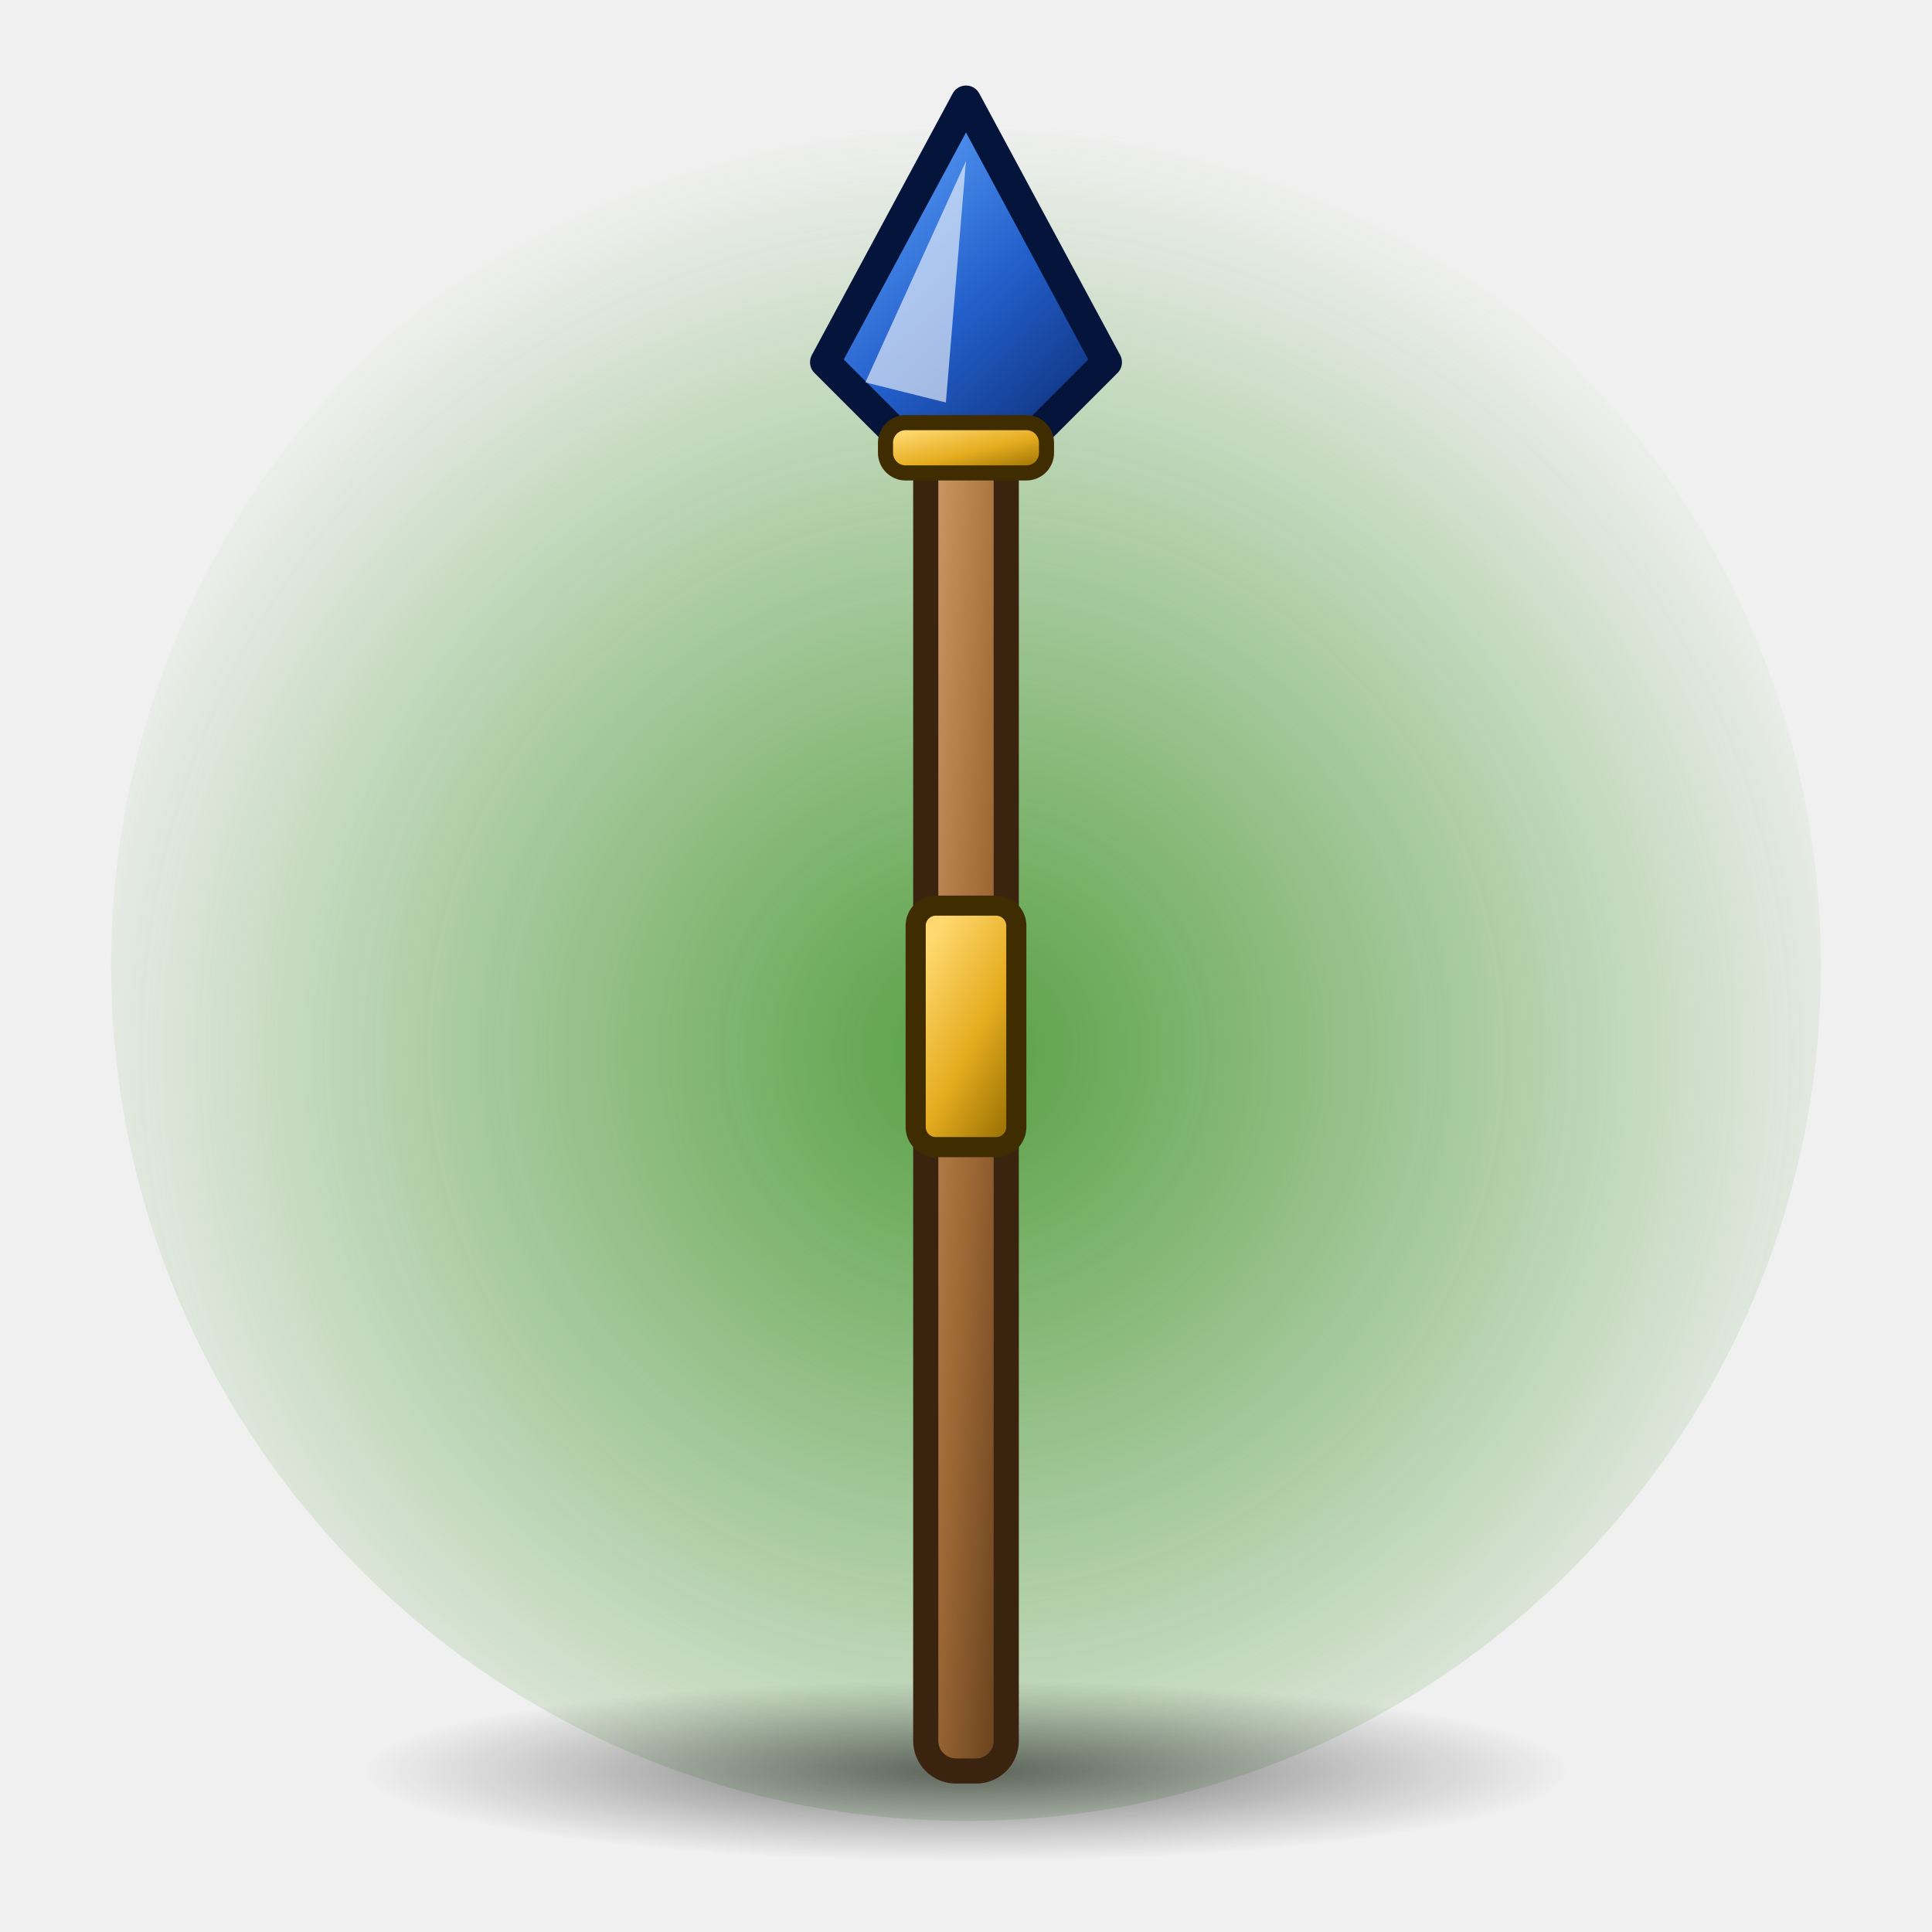
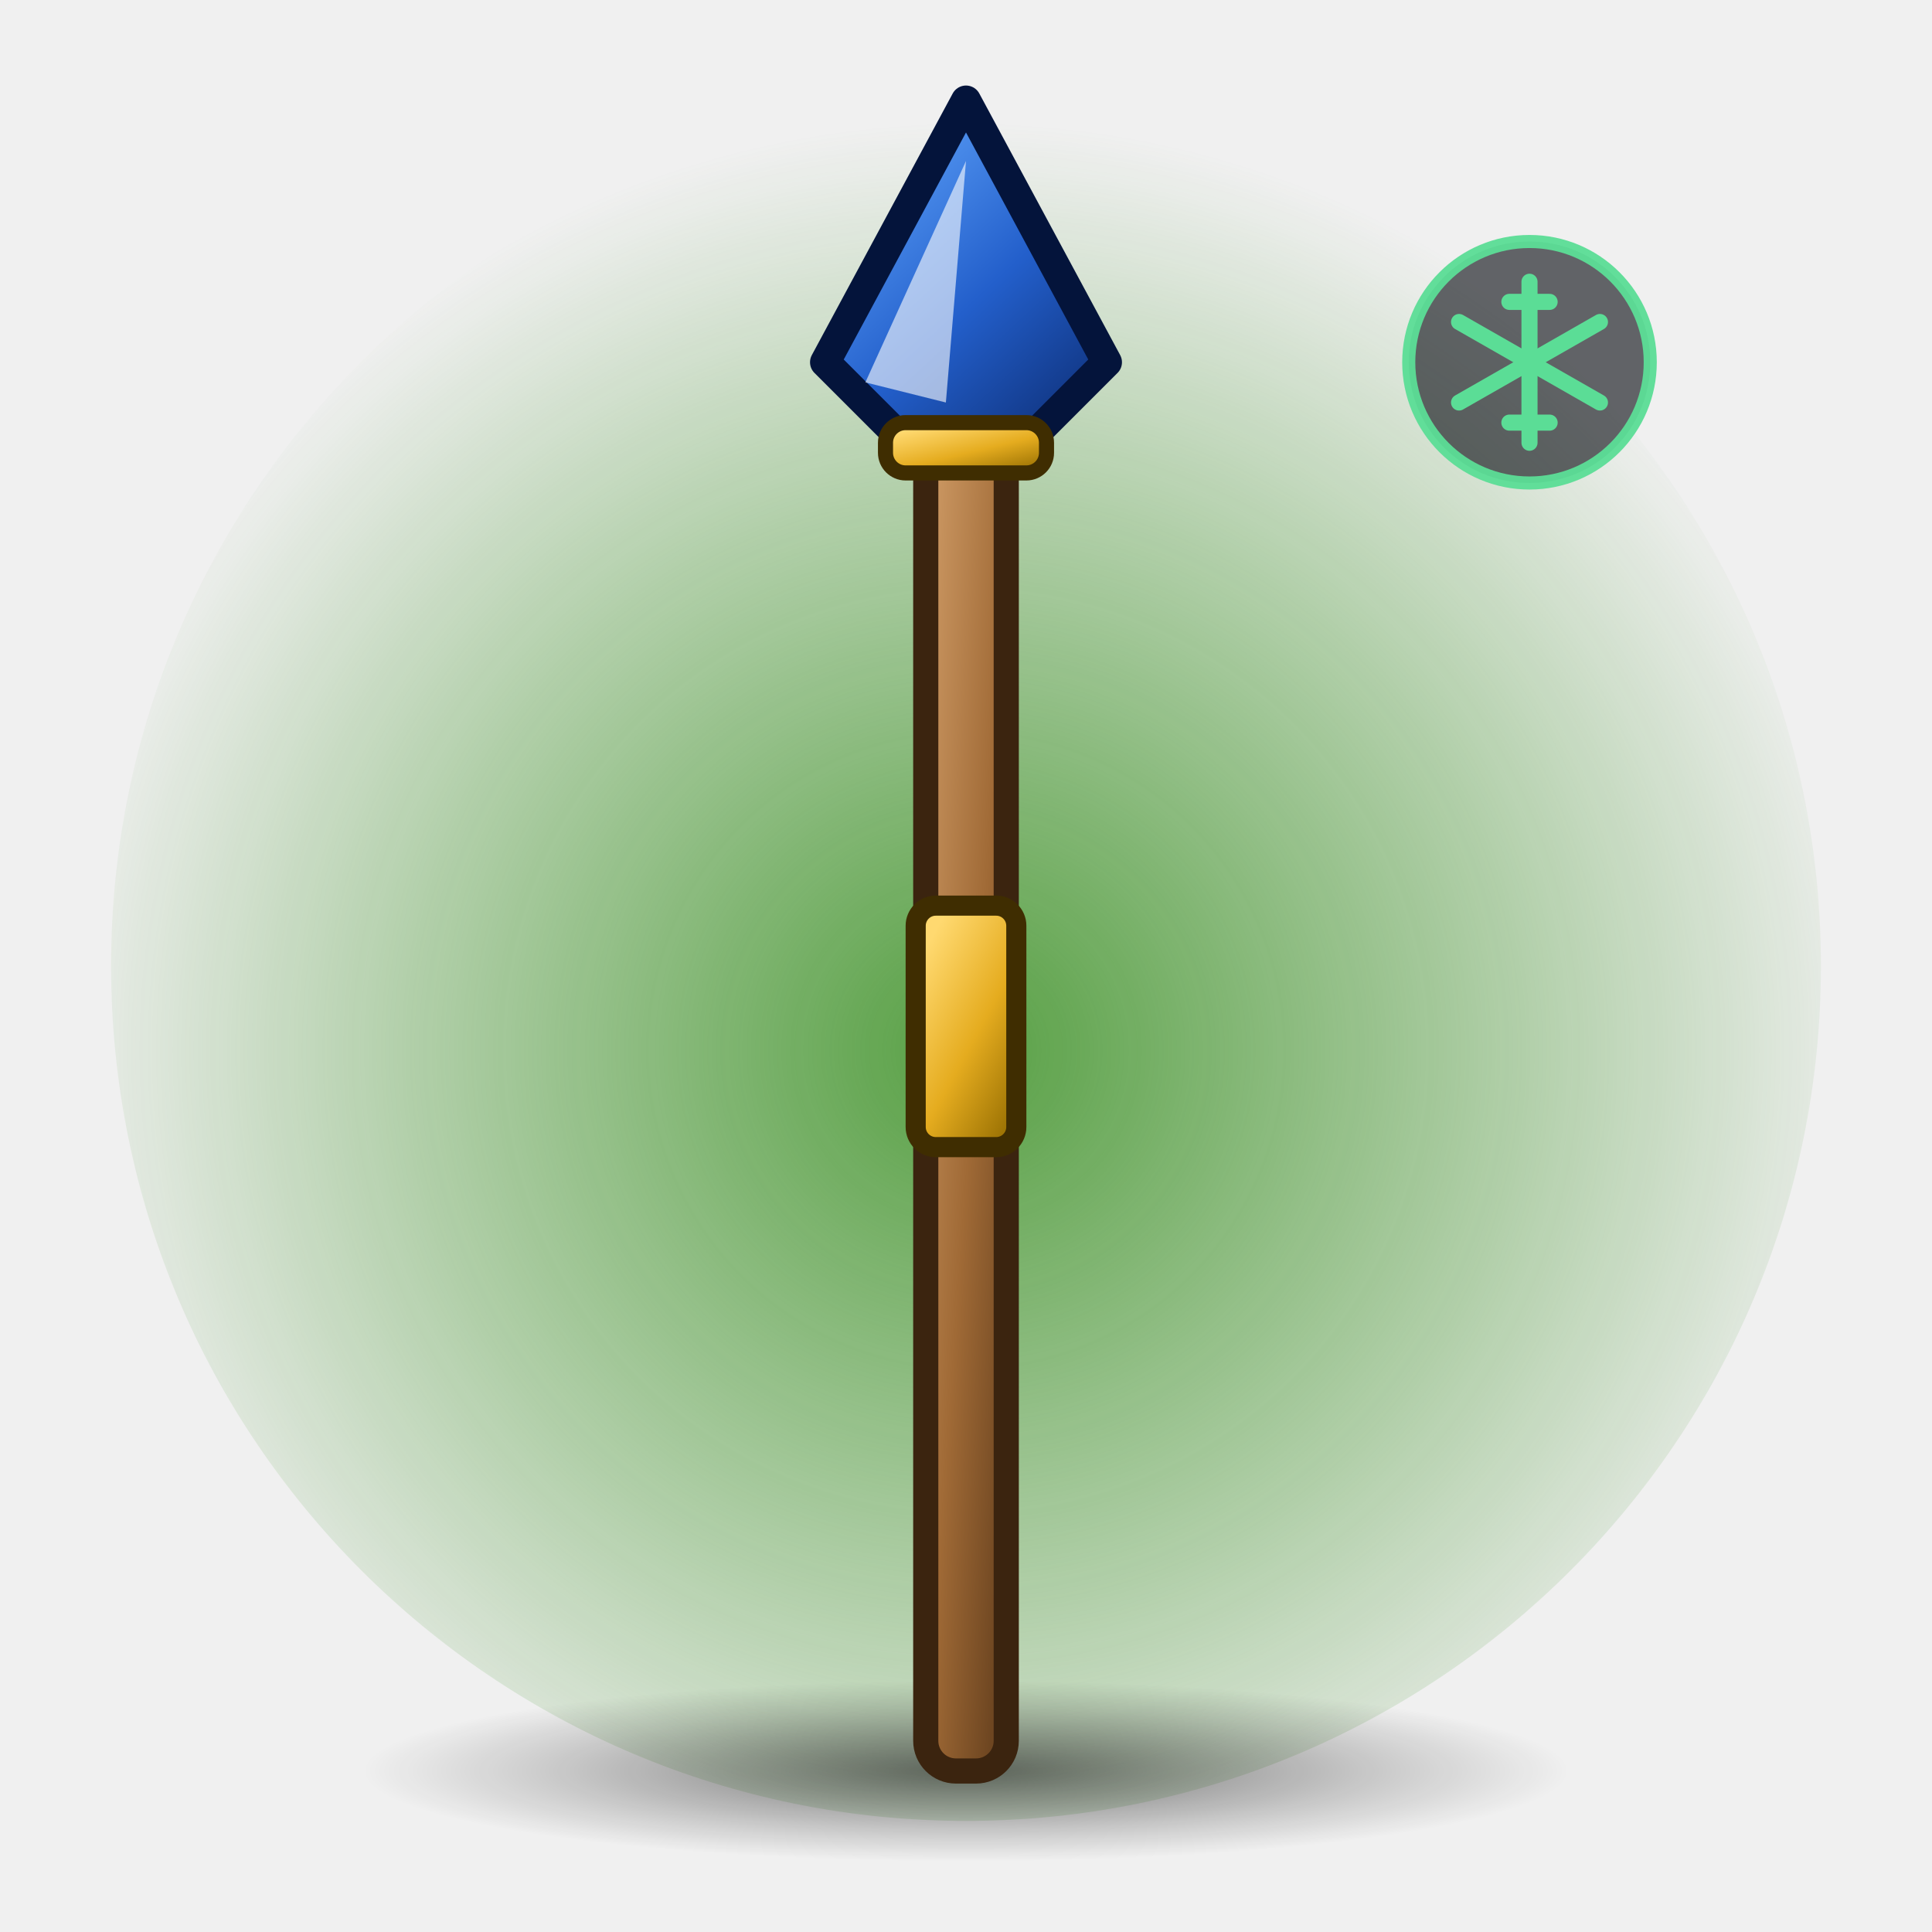
<svg xmlns="http://www.w3.org/2000/svg" viewBox="0 0 192 192" width="192" height="192" shape-rendering="geometricPrecision">
  <defs>
    <filter id="gk-shadow-soft" x="-30%" y="-30%" width="160%" height="160%">
      <feGaussianBlur in="SourceAlpha" stdDeviation="3" />
      <feOffset dx="0" dy="3" result="b" />
      <feComponentTransfer>
        <feFuncA type="linear" slope="0.55" />
      </feComponentTransfer>
      <feMerge>
        <feMergeNode />
        <feMergeNode in="SourceGraphic" />
      </feMerge>
    </filter>
    <filter id="gk-bevel" x="-10%" y="-10%" width="120%" height="120%">
      <feGaussianBlur in="SourceAlpha" stdDeviation="2" result="blur" />
      <feSpecularLighting in="blur" surfaceScale="3" specularConstant="0.6" specularExponent="20" lighting-color="#ffffff" result="spec">
        <feDistantLight azimuth="135" elevation="55" />
      </feSpecularLighting>
      <feComposite in="spec" in2="SourceAlpha" operator="in" result="specMasked" />
      <feComposite in="SourceGraphic" in2="specMasked" operator="arithmetic" k1="0" k2="1" k3="1" k4="0" />
    </filter>
    <linearGradient id="gk-gloss" x1="0" y1="0" x2="0.7" y2="0.9">
      <stop offset="0" stop-color="#FFFFFF" stop-opacity="0.85" />
      <stop offset="0.55" stop-color="#FFFFFF" stop-opacity="0.18" />
      <stop offset="1" stop-color="#FFFFFF" stop-opacity="0" />
    </linearGradient>
    <radialGradient id="gk-contact-shadow" cx="0.5" cy="0.5" r="0.5">
      <stop offset="0" stop-color="#000000" stop-opacity="0.55" />
      <stop offset="0.7" stop-color="#000000" stop-opacity="0.15" />
      <stop offset="1" stop-color="#000000" stop-opacity="0" />
    </radialGradient>
    <linearGradient id="gk-grad-wood" x1="0.2" y1="0.1" x2="0.85" y2="0.95">
      <stop offset="0" stop-color="#C99560" />
      <stop offset="0.55" stop-color="#A06A36" />
      <stop offset="1" stop-color="#6E4621" />
    </linearGradient>
    <radialGradient id="gk-rgrad-wood" cx="0.35" cy="0.25" r="0.85">
      <stop offset="0" stop-color="#C99560" />
      <stop offset="0.55" stop-color="#A06A36" />
      <stop offset="1" stop-color="#6E4621" />
    </radialGradient>
    <linearGradient id="gk-grad-stone" x1="0.2" y1="0.1" x2="0.85" y2="0.95">
      <stop offset="0" stop-color="#C9CCD4" />
      <stop offset="0.55" stop-color="#9298A4" />
      <stop offset="1" stop-color="#5E6471" />
    </linearGradient>
    <radialGradient id="gk-rgrad-stone" cx="0.35" cy="0.25" r="0.85">
      <stop offset="0" stop-color="#C9CCD4" />
      <stop offset="0.55" stop-color="#9298A4" />
      <stop offset="1" stop-color="#5E6471" />
    </radialGradient>
    <linearGradient id="gk-grad-brick" x1="0.2" y1="0.1" x2="0.85" y2="0.95">
      <stop offset="0" stop-color="#CE684D" />
      <stop offset="0.55" stop-color="#9C4231" />
      <stop offset="1" stop-color="#6A2618" />
    </linearGradient>
    <radialGradient id="gk-rgrad-brick" cx="0.35" cy="0.25" r="0.85">
      <stop offset="0" stop-color="#CE684D" />
      <stop offset="0.55" stop-color="#9C4231" />
      <stop offset="1" stop-color="#6A2618" />
    </radialGradient>
    <linearGradient id="gk-grad-thatch" x1="0.2" y1="0.1" x2="0.85" y2="0.95">
      <stop offset="0" stop-color="#E3B563" />
      <stop offset="0.55" stop-color="#B0832F" />
      <stop offset="1" stop-color="#79581B" />
    </linearGradient>
    <radialGradient id="gk-rgrad-thatch" cx="0.35" cy="0.25" r="0.85">
      <stop offset="0" stop-color="#E3B563" />
      <stop offset="0.55" stop-color="#B0832F" />
      <stop offset="1" stop-color="#79581B" />
    </radialGradient>
    <linearGradient id="gk-grad-steel" x1="0.2" y1="0.1" x2="0.85" y2="0.95">
      <stop offset="0" stop-color="#A0B0BE" />
      <stop offset="0.55" stop-color="#6F8190" />
      <stop offset="1" stop-color="#3F4D5A" />
    </linearGradient>
    <radialGradient id="gk-rgrad-steel" cx="0.35" cy="0.25" r="0.85">
      <stop offset="0" stop-color="#A0B0BE" />
      <stop offset="0.55" stop-color="#6F8190" />
      <stop offset="1" stop-color="#3F4D5A" />
    </radialGradient>
    <linearGradient id="gk-grad-iron" x1="0.2" y1="0.1" x2="0.85" y2="0.95">
      <stop offset="0" stop-color="#6B7080" />
      <stop offset="0.55" stop-color="#43485A" />
      <stop offset="1" stop-color="#21253A" />
    </linearGradient>
    <radialGradient id="gk-rgrad-iron" cx="0.35" cy="0.25" r="0.85">
      <stop offset="0" stop-color="#6B7080" />
      <stop offset="0.55" stop-color="#43485A" />
      <stop offset="1" stop-color="#21253A" />
    </radialGradient>
    <linearGradient id="gk-grad-copper" x1="0.2" y1="0.1" x2="0.85" y2="0.95">
      <stop offset="0" stop-color="#E2A172" />
      <stop offset="0.55" stop-color="#B36839" />
      <stop offset="1" stop-color="#7A3F1B" />
    </linearGradient>
    <radialGradient id="gk-rgrad-copper" cx="0.35" cy="0.25" r="0.85">
      <stop offset="0" stop-color="#E2A172" />
      <stop offset="0.55" stop-color="#B36839" />
      <stop offset="1" stop-color="#7A3F1B" />
    </radialGradient>
    <linearGradient id="gk-grad-gold" x1="0.2" y1="0.1" x2="0.85" y2="0.95">
      <stop offset="0" stop-color="#FFD970" />
      <stop offset="0.55" stop-color="#E5AC1F" />
      <stop offset="1" stop-color="#9F7505" />
    </linearGradient>
    <radialGradient id="gk-rgrad-gold" cx="0.35" cy="0.25" r="0.85">
      <stop offset="0" stop-color="#FFD970" />
      <stop offset="0.55" stop-color="#E5AC1F" />
      <stop offset="1" stop-color="#9F7505" />
    </radialGradient>
    <linearGradient id="gk-grad-ruby" x1="0.2" y1="0.1" x2="0.85" y2="0.95">
      <stop offset="0" stop-color="#FF7A8C" />
      <stop offset="0.55" stop-color="#D62E48" />
      <stop offset="1" stop-color="#8C1428" />
    </linearGradient>
    <radialGradient id="gk-rgrad-ruby" cx="0.35" cy="0.25" r="0.85">
      <stop offset="0" stop-color="#FF7A8C" />
      <stop offset="0.55" stop-color="#D62E48" />
      <stop offset="1" stop-color="#8C1428" />
    </radialGradient>
    <linearGradient id="gk-grad-emerald" x1="0.2" y1="0.1" x2="0.85" y2="0.95">
      <stop offset="0" stop-color="#5BDD96" />
      <stop offset="0.55" stop-color="#1FA561" />
      <stop offset="1" stop-color="#0E6C3D" />
    </linearGradient>
    <radialGradient id="gk-rgrad-emerald" cx="0.35" cy="0.25" r="0.85">
      <stop offset="0" stop-color="#5BDD96" />
      <stop offset="0.55" stop-color="#1FA561" />
      <stop offset="1" stop-color="#0E6C3D" />
    </radialGradient>
    <linearGradient id="gk-grad-sapphire" x1="0.2" y1="0.1" x2="0.85" y2="0.95">
      <stop offset="0" stop-color="#5A9EF7" />
      <stop offset="0.55" stop-color="#235FCB" />
      <stop offset="1" stop-color="#103480" />
    </linearGradient>
    <radialGradient id="gk-rgrad-sapphire" cx="0.35" cy="0.25" r="0.85">
      <stop offset="0" stop-color="#5A9EF7" />
      <stop offset="0.55" stop-color="#235FCB" />
      <stop offset="1" stop-color="#103480" />
    </radialGradient>
    <linearGradient id="gk-grad-amethyst" x1="0.2" y1="0.1" x2="0.85" y2="0.95">
      <stop offset="0" stop-color="#B581FF" />
      <stop offset="0.55" stop-color="#7E47D6" />
      <stop offset="1" stop-color="#4C2289" />
    </linearGradient>
    <radialGradient id="gk-rgrad-amethyst" cx="0.35" cy="0.25" r="0.85">
      <stop offset="0" stop-color="#B581FF" />
      <stop offset="0.55" stop-color="#7E47D6" />
      <stop offset="1" stop-color="#4C2289" />
    </radialGradient>
    <linearGradient id="gk-grad-leaf" x1="0.2" y1="0.1" x2="0.85" y2="0.95">
      <stop offset="0" stop-color="#7BD15A" />
      <stop offset="0.55" stop-color="#3D9226" />
      <stop offset="1" stop-color="#1F5712" />
    </linearGradient>
    <radialGradient id="gk-rgrad-leaf" cx="0.35" cy="0.25" r="0.85">
      <stop offset="0" stop-color="#7BD15A" />
      <stop offset="0.55" stop-color="#3D9226" />
      <stop offset="1" stop-color="#1F5712" />
    </radialGradient>
    <linearGradient id="gk-grad-sky" x1="0.2" y1="0.1" x2="0.85" y2="0.95">
      <stop offset="0" stop-color="#A8D9FF" />
      <stop offset="0.55" stop-color="#5FA8E8" />
      <stop offset="1" stop-color="#2C6BB0" />
    </linearGradient>
    <radialGradient id="gk-rgrad-sky" cx="0.35" cy="0.25" r="0.85">
      <stop offset="0" stop-color="#A8D9FF" />
      <stop offset="0.55" stop-color="#5FA8E8" />
      <stop offset="1" stop-color="#2C6BB0" />
    </radialGradient>
    <linearGradient id="gk-grad-dark" x1="0.2" y1="0.1" x2="0.85" y2="0.95">
      <stop offset="0" stop-color="#3A4250" />
      <stop offset="0.55" stop-color="#222937" />
      <stop offset="1" stop-color="#10141C" />
    </linearGradient>
    <radialGradient id="gk-rgrad-dark" cx="0.35" cy="0.25" r="0.85">
      <stop offset="0" stop-color="#3A4250" />
      <stop offset="0.55" stop-color="#222937" />
      <stop offset="1" stop-color="#10141C" />
    </radialGradient>
    <linearGradient id="gk-grad-cream" x1="0.2" y1="0.1" x2="0.85" y2="0.95">
      <stop offset="0" stop-color="#FFF6D8" />
      <stop offset="0.55" stop-color="#F1DDA4" />
      <stop offset="1" stop-color="#B19D6E" />
    </linearGradient>
    <radialGradient id="gk-rgrad-cream" cx="0.35" cy="0.25" r="0.85">
      <stop offset="0" stop-color="#FFF6D8" />
      <stop offset="0.55" stop-color="#F1DDA4" />
      <stop offset="1" stop-color="#B19D6E" />
    </radialGradient>
    <radialGradient id="gk-rarity-common" cx="0.5" cy="0.55" r="0.55">
      <stop offset="0" stop-color="#9298A4" stop-opacity="0.85" />
      <stop offset="0.6" stop-color="#9298A4" stop-opacity="0.35" />
      <stop offset="1" stop-color="#9298A4" stop-opacity="0" />
    </radialGradient>
    <radialGradient id="gk-rarity-uncommon" cx="0.5" cy="0.55" r="0.55">
      <stop offset="0" stop-color="#3D9226" stop-opacity="0.85" />
      <stop offset="0.6" stop-color="#3D9226" stop-opacity="0.35" />
      <stop offset="1" stop-color="#3D9226" stop-opacity="0" />
    </radialGradient>
    <radialGradient id="gk-rarity-rare" cx="0.5" cy="0.55" r="0.55">
      <stop offset="0" stop-color="#235FCB" stop-opacity="0.85" />
      <stop offset="0.6" stop-color="#235FCB" stop-opacity="0.35" />
      <stop offset="1" stop-color="#235FCB" stop-opacity="0" />
    </radialGradient>
    <radialGradient id="gk-rarity-epic" cx="0.5" cy="0.55" r="0.55">
      <stop offset="0" stop-color="#7E47D6" stop-opacity="0.85" />
      <stop offset="0.6" stop-color="#7E47D6" stop-opacity="0.35" />
      <stop offset="1" stop-color="#7E47D6" stop-opacity="0" />
    </radialGradient>
    <radialGradient id="gk-rarity-legendary" cx="0.5" cy="0.55" r="0.55">
      <stop offset="0" stop-color="#E5AC1F" stop-opacity="0.85" />
      <stop offset="0.6" stop-color="#E5AC1F" stop-opacity="0.35" />
      <stop offset="1" stop-color="#E5AC1F" stop-opacity="0" />
    </radialGradient>
    <radialGradient id="gk-rarity-mythic" cx="0.5" cy="0.55" r="0.55">
      <stop offset="0" stop-color="#D62E48" stop-opacity="0.85" />
      <stop offset="0.6" stop-color="#D62E48" stop-opacity="0.35" />
      <stop offset="1" stop-color="#D62E48" stop-opacity="0" />
    </radialGradient>
  </defs>
  <ellipse cx="96" cy="96" rx="84.96" ry="84.96" fill="url(#gk-rarity-uncommon)" />
  <ellipse cx="96" cy="176" rx="60" ry="9" fill="url(#gk-contact-shadow)" />
  <rect x="92" y="26" width="8" height="150" rx="3" fill="url(#gk-grad-wood)" stroke="#3B240F" stroke-width="2.5" />
  <path d="M 82 36          L 96 10          L 110 36          L 102 44          L 90 44 Z" fill="url(#gk-grad-sapphire)" stroke="#04143B" stroke-width="3" stroke-linejoin="round" />
  <path d="M 86 38 L 96 16 L 94 40 Z" fill="#FFFFFF" opacity="0.6" />
  <rect x="88" y="42" width="16" height="5" rx="2" fill="url(#gk-grad-gold)" stroke="#3F2D01" stroke-width="1.5" />
  <rect x="91" y="90" width="10" height="24" rx="2" fill="url(#gk-grad-gold)" stroke="#3F2D01" stroke-width="2" />
+   <circle cx="152" cy="36" r="12" fill="#0A0D14" opacity="0.62" />
+   <circle cx="152" cy="36" r="12" fill="none" stroke="#5BDD96" stroke-width="1.3" opacity="0.95" />
+   <g stroke="#5BDD96" stroke-width="1.6" stroke-linecap="round" fill="none">
+     <line x1="152" y1="28" x2="152" y2="44" />
+     <line x1="145" y1="32" x2="159" y2="40" />
+     <line x1="145" y1="40" x2="159" y2="32" />
+     <line x1="150" y1="30" x2="154" y2="30" />
+     <line x1="150" y1="42" x2="154" y2="42" />
+   </g>
</svg>
